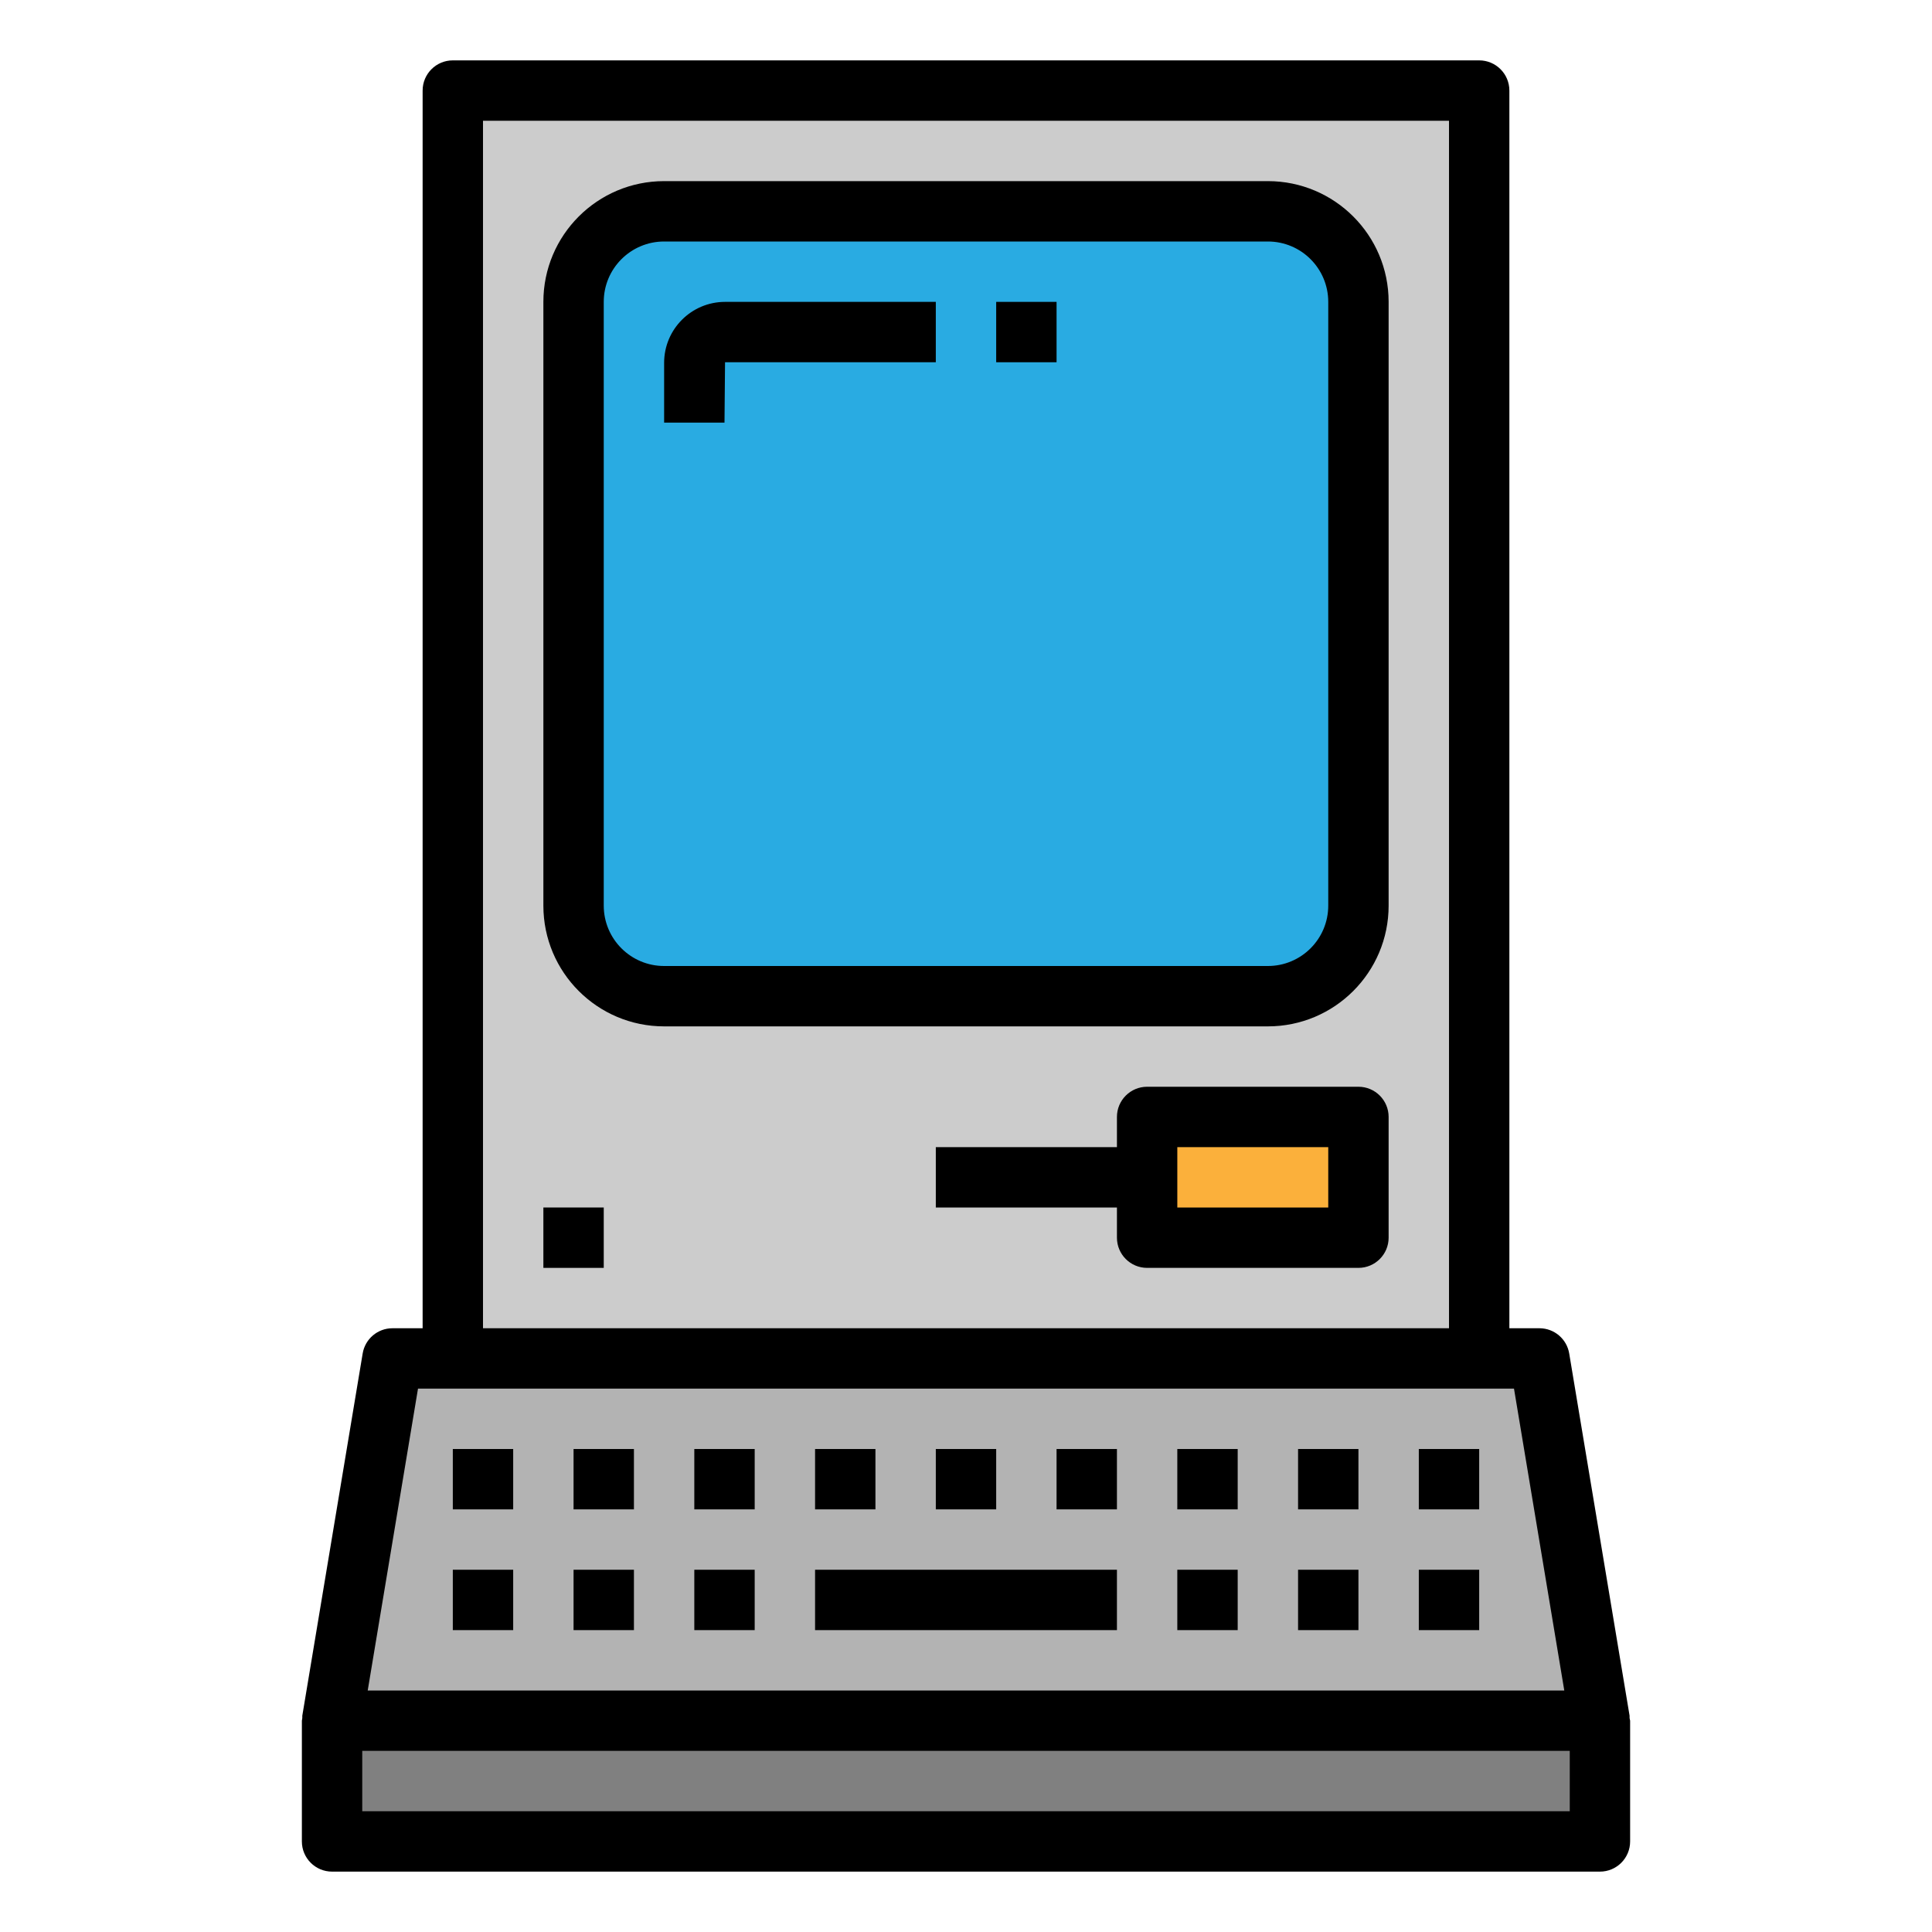
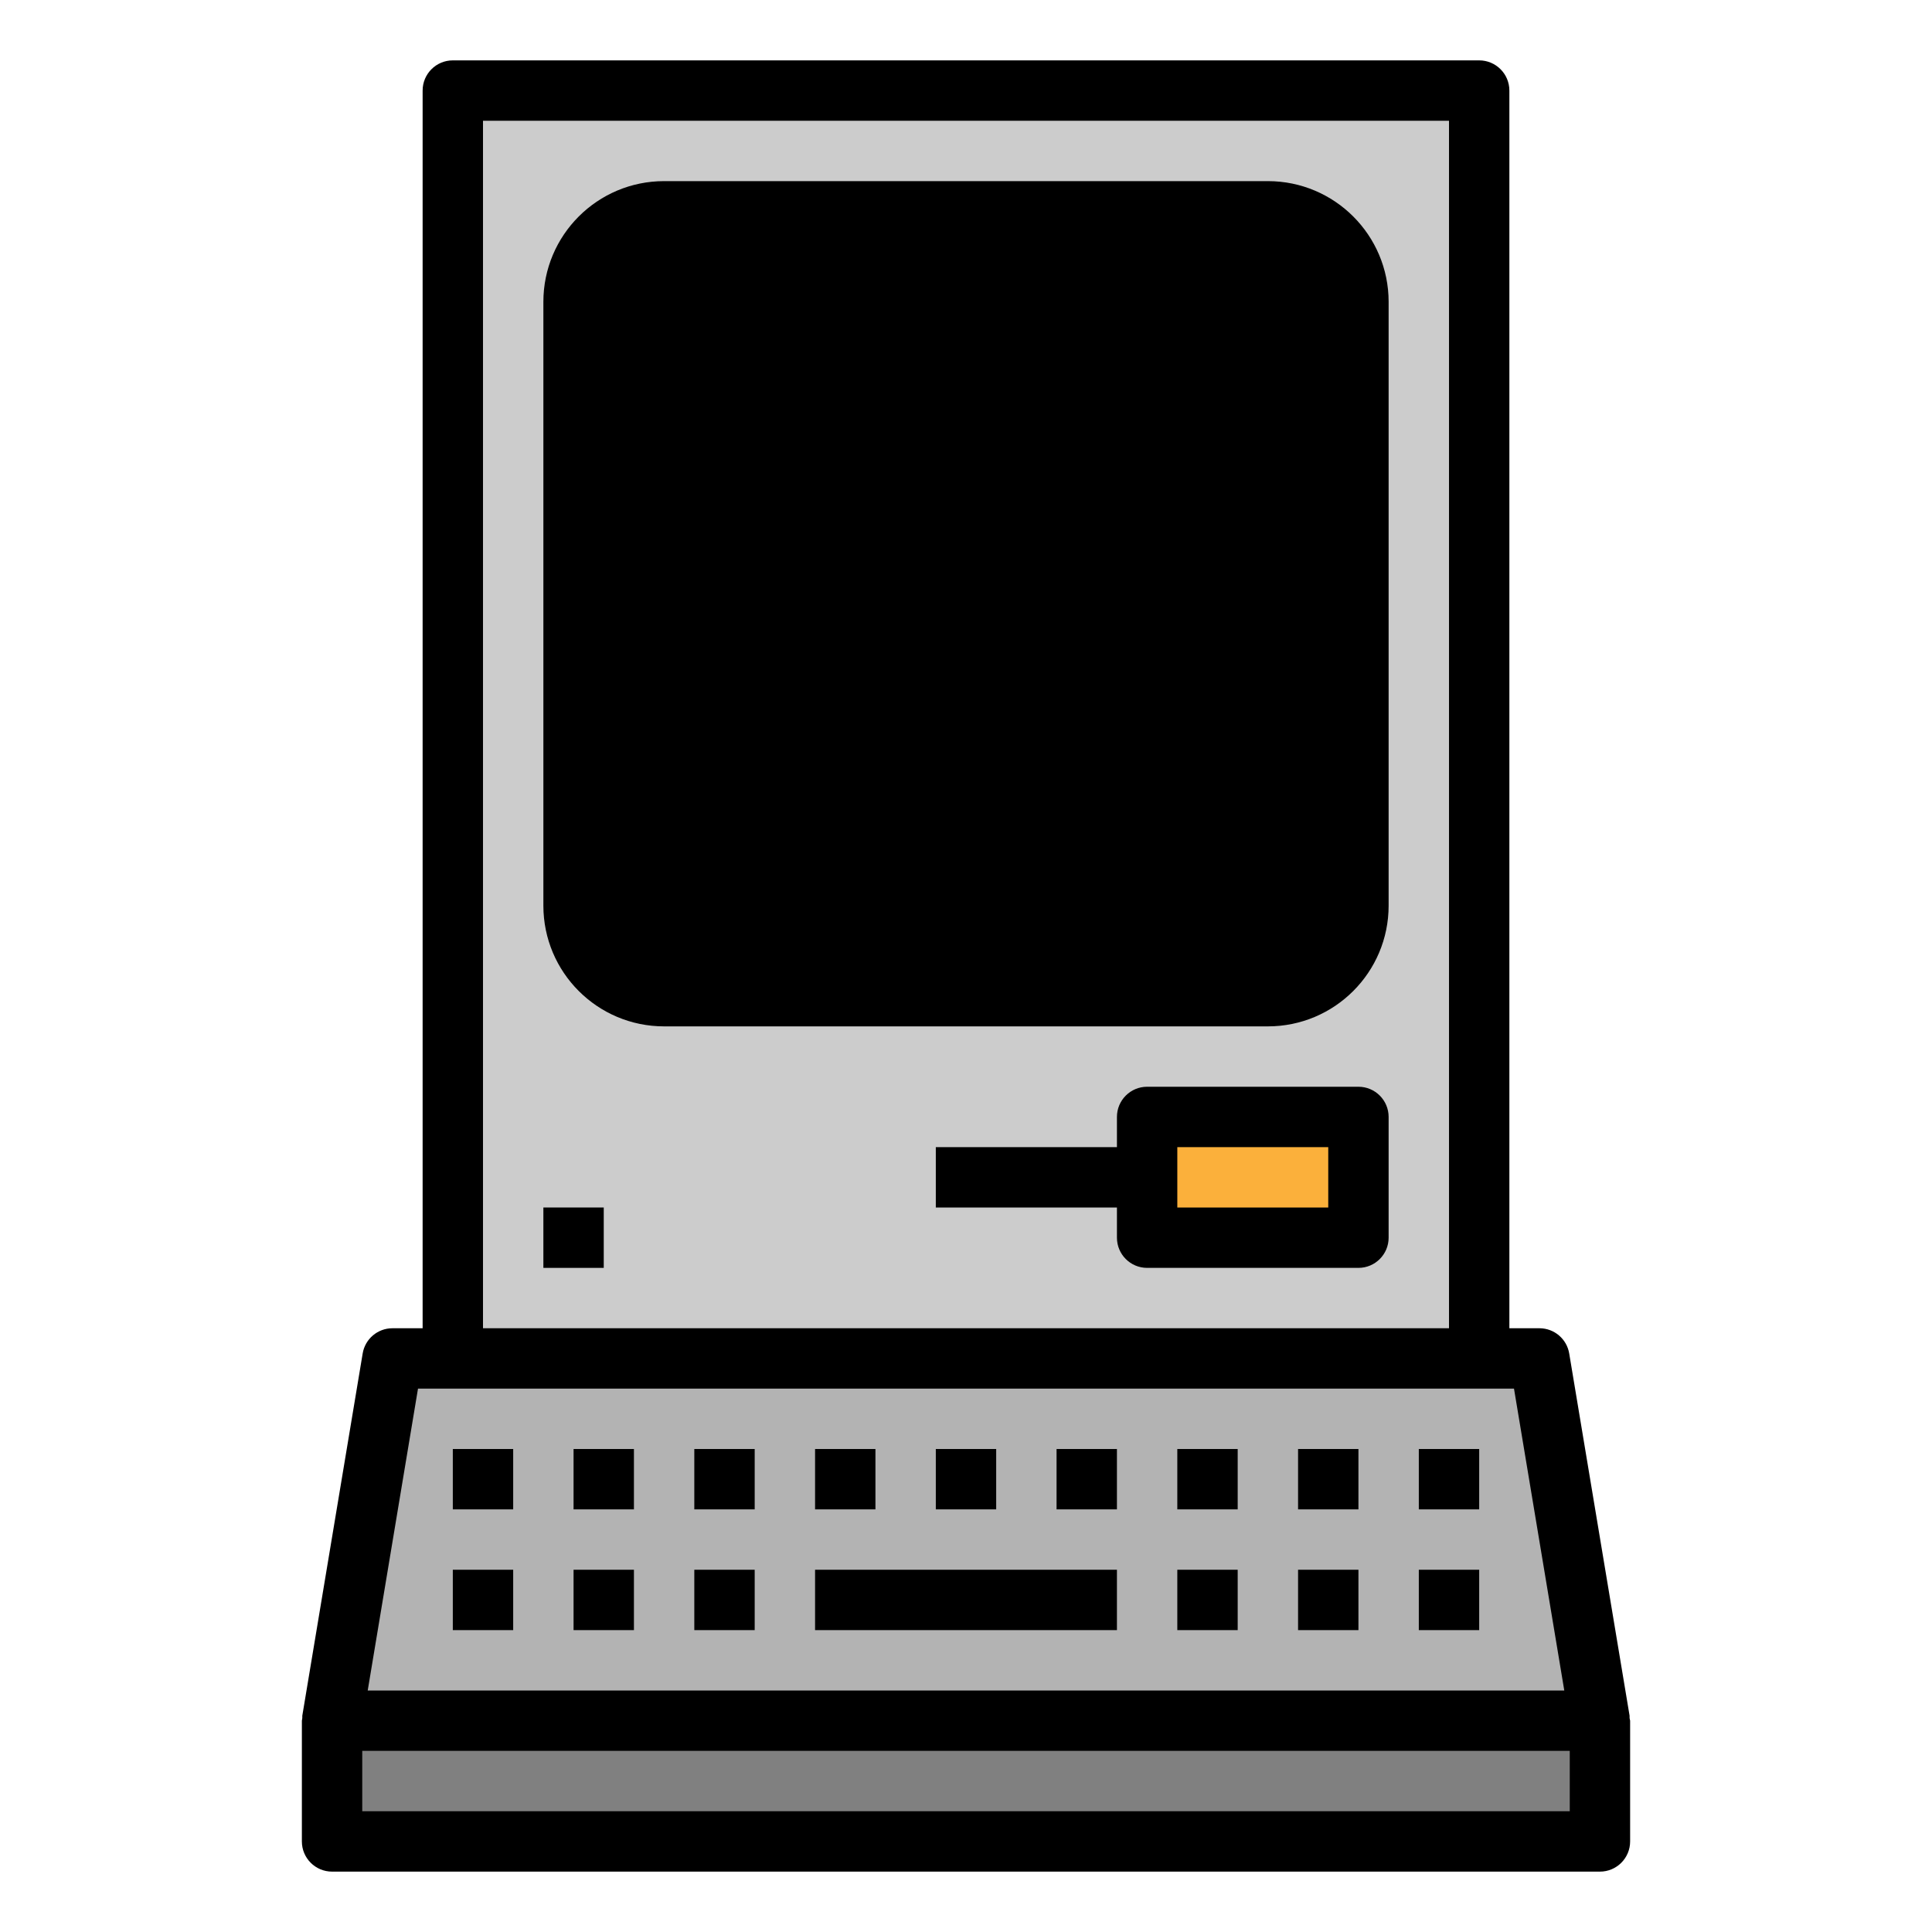
- <svg xmlns="http://www.w3.org/2000/svg" viewBox="0 0 64 64">
+ <svg xmlns="http://www.w3.org/2000/svg" viewBox="0 0 64 64" id="logo">
  <g id="LineColor">
    <rect fill="#ccc" height="42" width="34" x="15" y="3" />
    <polygon fill="#b3b3b3" points="53 57 11 57 13 45 51 45 53 57" />
    <rect fill="gray" height="4" width="42" x="11" y="57" />
-     <rect fill="#29abe2" height="26" rx="3" ry="3" width="26" x="19" y="7" />
+     <rect id="screen" height="26" rx="3" ry="3" width="26" x="19" y="7">
+       <animate begin="0.25s" attributeName="fill" from="#000000" to="#29abe2" dur="0.5s" fill="freeze" calcMode="spline" keyTimes="0; 1" keySplines="0.42 0 0.58 1" />
+     </rect>
    <rect fill="#fbb03b" height="4" width="7" x="38" y="37" />
  </g>
  <g id="Expand">
    <path d="M22,12.018V14h2l.018-2H31V10H24.018A2.02,2.02,0,0,0,22,12.018Z" />
    <path d="M10,61a1,1,0,0,0,1,1H53a1,1,0,0,0,1-1V57a.838.838,0,0,0-.018-.087.679.679,0,0,0,0-.078l-2-12A1,1,0,0,0,51,44H50V3a1,1,0,0,0-1-1H15a1,1,0,0,0-1,1V44H13a1,1,0,0,0-.986.835l-2,12a.679.679,0,0,0,0,.078A.838.838,0,0,0,10,57Zm42-1H12V58H52ZM16,4H48V44H16ZM13.847,46H50.153l1.666,10H12.181Z" />
    <path d="M42,6H22a4,4,0,0,0-4,4V30a4,4,0,0,0,4,4H42a4,4,0,0,0,4-4V10A4,4,0,0,0,42,6Zm2,24a2,2,0,0,1-2,2H22a2,2,0,0,1-2-2V10a2,2,0,0,1,2-2H42a2,2,0,0,1,2,2Z" />
    <rect height="2" width="2" x="33" y="10" />
    <rect height="2" width="2" x="15" y="52" />
    <rect height="2" width="2" x="15" y="48" />
    <rect height="2" width="2" x="19" y="48" />
    <rect height="2" width="2" x="23" y="48" />
    <rect height="2" width="2" x="27" y="48" />
    <rect height="2" width="2" x="31" y="48" />
    <rect height="2" width="2" x="35" y="48" />
    <rect height="2" width="2" x="39" y="48" />
    <rect height="2" width="2" x="43" y="48" />
    <rect height="2" width="2" x="47" y="48" />
    <rect height="2" width="2" x="19" y="52" />
    <rect height="2" width="2" x="23" y="52" />
    <rect height="2" width="2" x="39" y="52" />
    <rect height="2" width="2" x="43" y="52" />
    <rect height="2" width="2" x="47" y="52" />
    <rect height="2" width="10" x="27" y="52" />
    <path d="M45,36H38a1,1,0,0,0-1,1v1H31v2h6v1a1,1,0,0,0,1,1h7a1,1,0,0,0,1-1V37A1,1,0,0,0,45,36Zm-1,4H39V38h5Z" />
    <rect height="2" width="2" x="18" y="40" />
  </g>
</svg>
